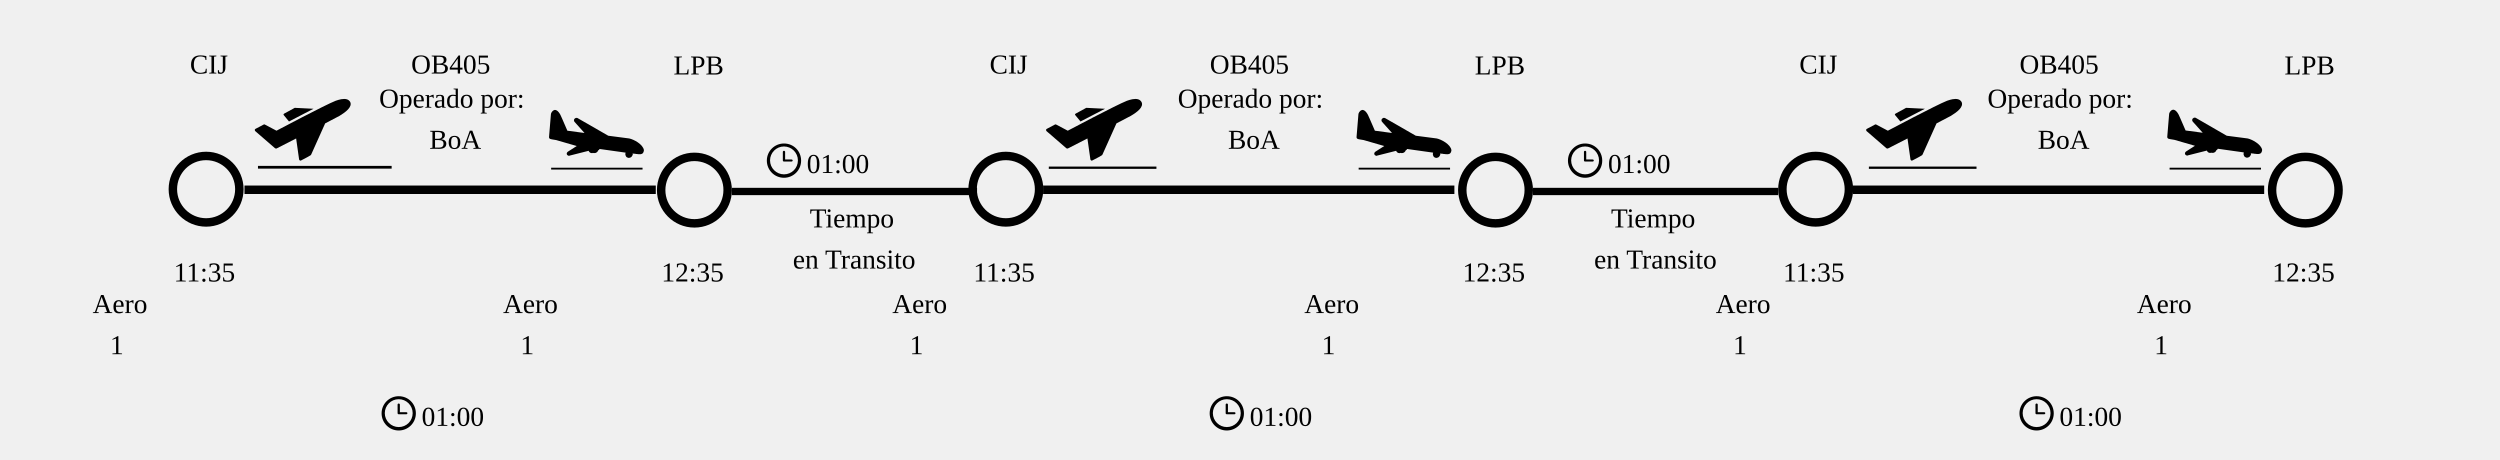
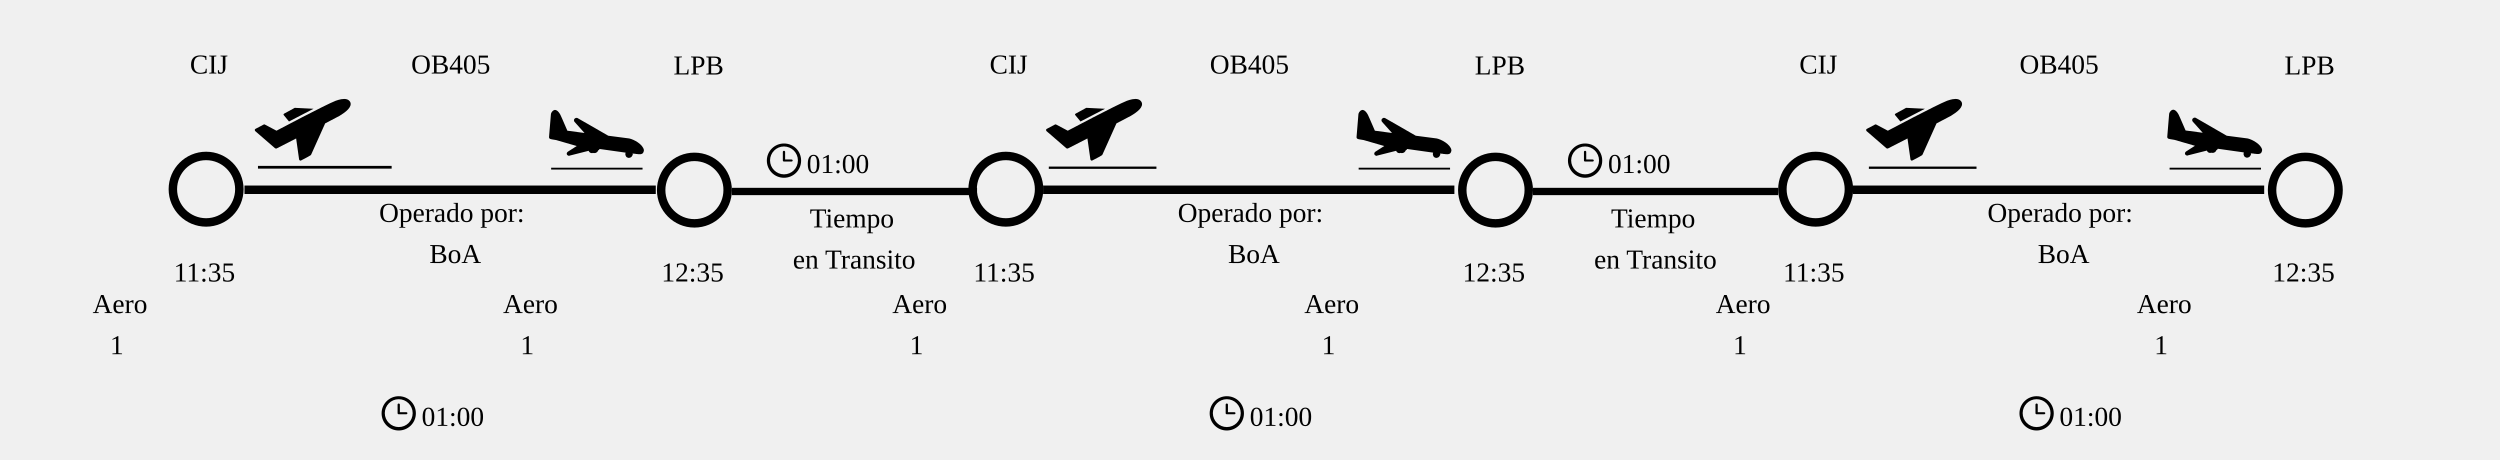
<svg xmlns="http://www.w3.org/2000/svg" version="1.1" x="0px" y="0px" viewBox="0 0 1094.1 201" style="enable-background:new 0 0 1094.1 201;" xml:space="preserve">
  <style type="text/css">
	.tres .st0{fill:#FFFFFF;}
	.tres .st1{fill:none;}
	.tres .st2{fill:#2C4465;}
	.tres .st4{font-size:16px;}
	.tres .st5{enable-background:new    ;}
	.tres .st6{font-size:15px;}
	.tres .st8{font-size:12px;}
	.tres .st9{fill:none;stroke:#FFFFFF;stroke-width:0.25;stroke-miterlimit:10;}
	.tres .st10{fill:#686868;}
</style>
  <g id="vuelo1">
    <g>
      <path class="st0" d="M90.2,99.2c-9.1,0-16.4-7.4-16.4-16.4c0-9.1,7.4-16.4,16.4-16.4c9.1,0,16.4,7.4,16.4,16.4    C106.6,91.9,99.2,99.2,90.2,99.2z M90.2,70.1c-7,0-12.7,5.7-12.7,12.7s5.7,12.7,12.7,12.7s12.7-5.7,12.7-12.7S97.2,70.1,90.2,70.1    z" />
    </g>
    <g>
      <rect x="107" y="81.2" class="st0" width="180" height="3.7" />
    </g>
    <g>
      <g>
        <line class="st1" x1="121.7" y1="60.5" x2="129.3" y2="60.5" />
      </g>
      <g>
        <line class="st1" x1="125.6" y1="56.7" x2="125.6" y2="64.3" />
      </g>
      <g>
        <path class="st2" d="M137.2,47.6l-8.1-0.4c-0.1,0-0.2,0-0.3,0.1l-4.4,2.4c-0.1,0.1-0.3,0.2-0.3,0.3c-0.1,0.1,0,0.3,0.1,0.4     l2.3,2.8c0.1,0,0.1-0.1,0.1-0.1L137.2,47.6z" />
      </g>
      <g>
        <path class="st2" d="M153.3,44.7L153.3,44.7c-0.3-0.6-1-1.4-2.7-1.4c-1.7,0-3.6,0.8-3.7,0.8c-4.6,1.8-25.9,13.1-25.9,13.1     l-5.1-2.7c-0.1-0.1-0.3-0.1-0.5,0l-3.6,1.9c-0.1,0.1-0.3,0.2-0.3,0.4c0,0.1,0.1,0.3,0.1,0.5l8.8,7.6c0.1,0.1,0.4,0.1,0.6,0.1     l8.6-4.4l1.3,9.2c0.1,0.1,0.1,0.3,0.3,0.4c0.1,0.1,0.1,0.1,0.3,0.1c0.1,0,0.1,0,0.3-0.1c1-0.5,1.5-0.8,2.1-1.1     c0.5-0.3,1.2-0.6,2.1-1.2c0.1-0.1,0.1-0.1,0.2-0.3l6.1-13.6l6.3-3.3C151.4,49,154.2,46.8,153.3,44.7L153.3,44.7z" />
      </g>
    </g>
    <g>
      <rect x="112.9" y="72.6" class="st2" width="58.5" height="1.2" />
    </g>
    <text data="salida1" transform="matrix(1 0 0 1 83.1106 32.1884)" class="st0 st3 st4">CIJ</text>
    <text data="aeropuertoSalida1" transform="matrix(1 0 0 1 40.5277 137.0176)" class="st5">
      <tspan x="0" y="0" class="st0 st3 st6">Aero</tspan>
      <tspan x="7.6" y="18" class="st0 st3 st6">1</tspan>
    </text>
    <text data="aeropuertoLlegada1" transform="matrix(1 0 0 1 220.1477 137.0176)" class="st5">
      <tspan x="0" y="0" class="st0 st3 st6">Aero</tspan>
      <tspan x="7.6" y="18" class="st0 st3 st6">1</tspan>
    </text>
    <text transform="matrix(1 0 0 1 48.0159 137.0177)" class="st7 st8">  </text>
    <text transform="matrix(1 0 0 1 132.8524 137.0177)" class="st7 st8">  </text>
    <text transform="matrix(1 0 0 1 137.3394 155.0177)" class="st7 st8"> </text>
    <text data="horaSalida1" transform="matrix(1 0 0 1 76.0244 123.1886)" class="st0 st3 st4">11:35</text>
    <text data="horaLlegada1" transform="matrix(1 0 0 1 289.4367 123.1886)" class="st0 st3 st4">12:35</text>
    <g>
      <path class="st0" d="M303.9,99.6c-9.1,0-16.4-7.4-16.4-16.4c0-9.1,7.4-16.4,16.4-16.4c9.1,0,16.4,7.4,16.4,16.4    C320.3,92.3,313,99.6,303.9,99.6z M303.9,70.5c-7,0-12.7,5.7-12.7,12.7s5.7,12.7,12.7,12.7s12.7-5.7,12.7-12.7    C316.7,76.2,310.9,70.5,303.9,70.5z" />
    </g>
    <g>
      <g>
        <path class="st2" d="M275.4,60.6l-9.2-1.2l-13.4-7.7c-0.1-0.1-0.3-0.1-0.4-0.1c-0.3-0.1-0.7,0.1-1,0.4c-0.3,0.4-0.3,1,0.1,1.4     l4.3,4.8l-7.5-1c-0.8-1.8-1.6-3.7-2.3-5.3c-1-2.6-2.1-3.8-3.2-3.8c-0.1,0-0.2,0.1-0.3,0.1c-0.9,0.3-1.4,1.4-1.4,1.8l-0.8,9.7     c-0.1,0.3,0,0.6,0.1,0.8c0.3,0.4,0.8,0.4,1.2,0.5l1.8,0.3l9,2.6l-3.9,2.5c-0.4,0.3-0.6,0.8-0.4,1.2c0.1,0.3,0.5,0.5,0.8,0.6     c0.1,0,0.3,0,0.4-0.1l8.3-2.1c0.2,0.5,0.7,1,1.3,1c0.2,0.1,0.4,0,0.6-0.1c0.1,0.1,0.3,0.1,0.5,0.1c0.8,0.1,1.6-0.5,1.8-1.2     c0.3-0.1,0.5-0.3,0.6-0.6l11.4,1.6c-0.1,0.1-0.1,0.3-0.1,0.5c-0.1,0.4,0.1,0.8,0.3,1.2c0.2,0.3,0.6,0.5,1,0.6c0.1,0,0.2,0,0.3,0     c0.1,0,0.3-0.1,0.4-0.1c0.6-0.1,1-0.7,1.2-1.3c0.1-0.1,0-0.4-0.1-0.5l1.2,0.1c0.3,0.1,0.5,0.1,0.7,0.1c0.5,0.1,1,0.1,1.5,0.1     c0.1,0,0.3-0.1,0.5-0.1c0.6-0.1,1-0.7,1.1-1.6v-0.1C281.4,63.1,277.3,61,275.4,60.6L275.4,60.6z" />
      </g>
      <g>
        <rect x="241.2" y="73.4" class="st2" width="40" height="0.8" />
      </g>
    </g>
    <text data="llegada1" transform="matrix(1 0 0 1 294.7488 32.6004)" class="st0 st3 st4">LPB</text>
    <line class="st9" x1="90.2" y1="194.9" x2="296.5" y2="194.9" />
    <g>
      <text data="duracion1" transform="matrix(1 0 0 1 184.5112 186.3646)" class="st0 st3 st6">01:00</text>
      <g>
        <path class="st2" d="M177.8,180.4H175v-3.3c0-0.3-0.2-0.5-0.5-0.5s-0.5,0.2-0.5,0.5v3.7c0,0.3,0.2,0.5,0.5,0.5h3.3     c0.3,0,0.5-0.2,0.5-0.5C178.3,180.6,178.1,180.4,177.8,180.4L177.8,180.4z" />
        <path class="st2" d="M174.5,173.4c-4.1,0-7.5,3.3-7.5,7.5c0,4.1,3.3,7.5,7.5,7.5c4.1,0,7.5-3.3,7.5-7.5S178.7,173.4,174.5,173.4z      M174.5,186.9c-3.3,0-6.1-2.7-6.1-6.1c0-3.3,2.7-6.1,6.1-6.1c3.3,0,6.1,2.7,6.1,6.1S177.9,186.9,174.5,186.9z" />
      </g>
    </g>
    <text transform="matrix(1 0 0 1 397.9883 137.0177)" class="st7 st8">  </text>
-     <text data="operado1" transform="matrix(1 0 0 1 165.9034 47.1123)" class="st5">
+     <text data="operado1" transform="matrix(1 0 0 1 165.9034 97.1123)" class="st5">
      <tspan x="0" y="0" class="st0 st3 st6">Operado por:</tspan>
      <tspan x="22" y="18" class="st0 st3 st6">BoA</tspan>
    </text>
    <text data="lineaVuelo1" transform="matrix(1 0 0 1 179.9251 32.1884)" class="st0 st3 st4">OB405</text>
  </g>
  <g id="transito1">
    <g id="Layer_2_2_">
      <g>
        <rect x="320.3" y="82.2" class="st10" width="107.3" height="3.2" />
      </g>
    </g>
    <text transform="matrix(1 0 0 1 354.3722 99.5317)" class="st5">
      <tspan x="0" y="0" class="st0 st3 st6">Tiempo </tspan>
      <tspan x="-7.4" y="18" class="st0 st3 st6">en Transito</tspan>
    </text>
    <g>
      <text data="transito1" transform="matrix(1 0 0 1 353.0626 75.7252)" class="st0 st3 st6">01:00</text>
      <g>
        <path class="st2" d="M346.4,69.8h-2.8v-3.3c0-0.3-0.2-0.5-0.5-0.5s-0.5,0.2-0.5,0.5v3.7c0,0.3,0.2,0.5,0.5,0.5h3.3     c0.3,0,0.5-0.2,0.5-0.5C346.9,70,346.7,69.8,346.4,69.8L346.4,69.8z" />
        <path class="st2" d="M343.1,62.8c-4.1,0-7.5,3.3-7.5,7.5c0,4.1,3.3,7.5,7.5,7.5c4.1,0,7.5-3.3,7.5-7.5S347.3,62.8,343.1,62.8z      M343.1,76.3c-3.3,0-6.1-2.7-6.1-6.1c0-3.3,2.7-6.1,6.1-6.1c3.3,0,6.1,2.7,6.1,6.1S346.5,76.3,343.1,76.3z" />
      </g>
    </g>
  </g>
  <g id="vuelo2">
-     <text data="operado2" transform="matrix(1 0 0 1 515.4247 47.1123)" class="st5">
+     <text data="operado2" transform="matrix(1 0 0 1 515.4247 97.1123)" class="st5">
      <tspan x="0" y="0" class="st0 st3 st6">Operado por:</tspan>
      <tspan x="22" y="18" class="st0 st3 st6">BoA</tspan>
    </text>
    <g>
      <path class="st0" d="M440.2,99.2c-9.1,0-16.4-7.4-16.4-16.4c0-9.1,7.4-16.4,16.4-16.4c9.1,0,16.4,7.4,16.4,16.4    C456.6,91.9,449.2,99.2,440.2,99.2z M440.2,70.1c-7,0-12.7,5.7-12.7,12.7s5.7,12.7,12.7,12.7s12.7-5.7,12.7-12.7    S447.2,70.1,440.2,70.1z" />
    </g>
    <g>
      <rect x="456.5" y="81.2" class="st0" width="180" height="3.7" />
    </g>
    <g>
      <g>
        <g>
          <line class="st1" x1="468.1" y1="60.5" x2="475.7" y2="60.5" />
        </g>
        <g>
          <line class="st1" x1="471.9" y1="56.7" x2="471.9" y2="64.3" />
        </g>
        <g>
          <path class="st2" d="M483.6,47.6l-8.1-0.4c-0.1,0-0.2,0-0.3,0.1l-4.4,2.4c-0.1,0.1-0.3,0.2-0.3,0.3c-0.1,0.1,0,0.3,0.1,0.4      l2.3,2.8c0.1,0,0.1-0.1,0.1-0.1L483.6,47.6z" />
        </g>
        <g>
          <path class="st2" d="M499.6,44.7L499.6,44.7c-0.3-0.6-1-1.4-2.7-1.4c-1.7,0-3.6,0.8-3.7,0.8c-4.6,1.8-25.9,13.1-25.9,13.1      l-5.1-2.7c-0.1-0.1-0.3-0.1-0.5,0l-3.6,1.9c-0.1,0.1-0.3,0.2-0.3,0.4c0,0.1,0.1,0.3,0.1,0.5l8.8,7.6c0.1,0.1,0.4,0.1,0.6,0.1      l8.6-4.4l1.3,9.2c0.1,0.1,0.1,0.3,0.3,0.4c0.1,0.1,0.1,0.1,0.3,0.1c0.1,0,0.1,0,0.3-0.1c1-0.5,1.5-0.8,2.1-1.1s1.2-0.6,2.1-1.2      c0.1-0.1,0.1-0.1,0.2-0.3l6.1-13.6l6.3-3.3C497.8,49,500.6,46.8,499.6,44.7L499.6,44.7z" />
        </g>
      </g>
      <g>
        <rect x="459" y="72.9" class="st2" width="47.1" height="1" />
      </g>
    </g>
    <text data="salida2" transform="matrix(1 0 0 1 433.083 32.1884)" class="st0 st3 st4">CIJ</text>
    <text data="lineaVuelo2" transform="matrix(1 0 0 1 529.4472 32.1884)" class="st0 st3 st4">OB405</text>
    <text data="aeropuertoSalida2" transform="matrix(1 0 0 1 390.5001 137.0176)" class="st5">
      <tspan x="0" y="0" class="st0 st3 st6">Aero</tspan>
      <tspan x="7.6" y="18" class="st0 st3 st6">1</tspan>
    </text>
    <text data="aeropuertoLlegada2" transform="matrix(1 0 0 1 570.8082 137.0176)" class="st5">
      <tspan x="0" y="0" class="st0 st3 st6">Aero</tspan>
      <tspan x="7.6" y="18" class="st0 st3 st6">1</tspan>
    </text>
    <text transform="matrix(1 0 0 1 452.9153 137.0177)" class="st7 st8">  </text>
    <text transform="matrix(1 0 0 1 556.2662 155.0177)" class="st7 st8"> </text>
    <text data="horaSalida2" transform="matrix(1 0 0 1 425.9969 123.1886)" class="st0 st3 st4">11:35</text>
    <text data="horaLlegada2" transform="matrix(1 0 0 1 640.0972 123.1886)" class="st0 st3 st4">12:35</text>
    <g>
      <path class="st0" d="M654.5,99.6c-9.1,0-16.4-7.4-16.4-16.4c0-9.1,7.4-16.4,16.4-16.4c9.1,0,16.4,7.4,16.4,16.4    C670.9,92.3,663.6,99.6,654.5,99.6z M654.5,70.5c-7,0-12.7,5.7-12.7,12.7s5.7,12.7,12.7,12.7s12.7-5.7,12.7-12.7    C667.3,76.2,661.5,70.5,654.5,70.5z" />
    </g>
    <g>
      <g>
        <path class="st2" d="M628.8,60.6l-9.2-1.2l-13.4-7.7c-0.1-0.1-0.3-0.1-0.4-0.1c-0.3-0.1-0.7,0.1-1,0.4c-0.3,0.4-0.3,1,0.1,1.4     l4.3,4.8l-7.5-1c-0.8-1.8-1.6-3.7-2.3-5.3c-1-2.6-2.1-3.8-3.2-3.8c-0.1,0-0.2,0.1-0.3,0.1c-0.9,0.3-1.4,1.4-1.4,1.8l-0.8,9.7     c-0.1,0.3,0,0.6,0.1,0.8c0.3,0.4,0.8,0.4,1.2,0.5l1.8,0.3l9,2.6l-3.9,2.5c-0.4,0.3-0.6,0.8-0.4,1.2c0.1,0.3,0.5,0.5,0.8,0.6     c0.1,0,0.3,0,0.4-0.1l8.3-2.1c0.2,0.5,0.7,1,1.3,1c0.2,0.1,0.4,0,0.6-0.1c0.1,0.1,0.3,0.1,0.5,0.1c0.8,0.1,1.6-0.5,1.8-1.2     c0.3-0.1,0.5-0.3,0.6-0.6l11.4,1.6c-0.1,0.1-0.1,0.3-0.1,0.5c-0.1,0.4,0.1,0.8,0.3,1.2c0.2,0.3,0.6,0.5,1,0.6c0.1,0,0.2,0,0.3,0     c0.1,0,0.3-0.1,0.4-0.1c0.6-0.1,1-0.7,1.2-1.3c0.1-0.1,0-0.4-0.1-0.5l1.2,0.1c0.3,0.1,0.5,0.1,0.7,0.1c0.5,0.1,1,0.1,1.5,0.1     c0.1,0,0.3-0.1,0.5-0.1c0.6-0.1,1-0.7,1.1-1.6v-0.1C634.8,63.1,630.7,61,628.8,60.6L628.8,60.6z" />
      </g>
      <g>
        <rect x="594.6" y="73.4" class="st2" width="40" height="0.8" />
      </g>
    </g>
    <text data="llegada2" transform="matrix(1 0 0 1 645.4093 32.6004)" class="st0 st3 st4">LPB</text>
    <line class="st9" x1="440.2" y1="194.9" x2="654.5" y2="194.9" />
    <g>
      <text data="duracion2" transform="matrix(1 0 0 1 546.9285 186.3646)" class="st0 st3 st6">01:00</text>
      <g>
        <path class="st2" d="M540.2,180.4h-2.8v-3.3c0-0.3-0.2-0.5-0.5-0.5s-0.5,0.2-0.5,0.5v3.7c0,0.3,0.2,0.5,0.5,0.5h3.3     c0.3,0,0.5-0.2,0.5-0.5C540.7,180.6,540.5,180.4,540.2,180.4L540.2,180.4z" />
        <path class="st2" d="M536.9,173.4c-4.1,0-7.5,3.3-7.5,7.5c0,4.1,3.3,7.5,7.5,7.5c4.1,0,7.5-3.3,7.5-7.5S541.1,173.4,536.9,173.4z      M536.9,186.9c-3.3,0-6.1-2.7-6.1-6.1c0-3.3,2.7-6.1,6.1-6.1c3.3,0,6.1,2.7,6.1,6.1S540.3,186.9,536.9,186.9z" />
      </g>
    </g>
  </g>
  <g id="transito2">
    <g id="Layer_2_1_">
      <g>
        <rect x="670.9" y="82.2" class="st10" width="107.3" height="3.2" />
      </g>
    </g>
    <text transform="matrix(1 0 0 1 705.0327 99.5317)" class="st5">
      <tspan x="0" y="0" class="st0 st3 st6">Tiempo </tspan>
      <tspan x="-7.4" y="18" class="st0 st3 st6">en Transito</tspan>
    </text>
    <g>
      <text data="transito2" transform="matrix(1 0 0 1 703.723 75.7252)" class="st0 st3 st6">01:00</text>
      <g>
        <path class="st2" d="M697,69.8h-2.8v-3.3c0-0.3-0.2-0.5-0.5-0.5s-0.5,0.2-0.5,0.5v3.7c0,0.3,0.2,0.5,0.5,0.5h3.3     c0.3,0,0.5-0.2,0.5-0.5C697.5,70,697.3,69.8,697,69.8L697,69.8z" />
        <path class="st2" d="M693.7,62.8c-4.1,0-7.5,3.3-7.5,7.5c0,4.1,3.3,7.5,7.5,7.5c4.1,0,7.5-3.3,7.5-7.5S697.9,62.8,693.7,62.8z      M693.7,76.3c-3.3,0-6.1-2.7-6.1-6.1c0-3.3,2.7-6.1,6.1-6.1c3.3,0,6.1,2.7,6.1,6.1S697.1,76.3,693.7,76.3z" />
      </g>
    </g>
  </g>
  <g id="vuelo3">
-     <text data="operado3" transform="matrix(1 0 0 1 869.7853 47.1123)" class="st5">
+     <text data="operado3" transform="matrix(1 0 0 1 869.7853 97.1123)" class="st5">
      <tspan x="0" y="0" class="st0 st3 st6">Operado por:</tspan>
      <tspan x="22" y="18" class="st0 st3 st6">BoA</tspan>
    </text>
    <g>
      <path class="st0" d="M794.6,99.2c-9.1,0-16.4-7.4-16.4-16.4c0-9.1,7.4-16.4,16.4-16.4c9.1,0,16.4,7.4,16.4,16.4    C811,91.9,803.6,99.2,794.6,99.2z M794.6,70.1c-7,0-12.7,5.7-12.7,12.7s5.7,12.7,12.7,12.7s12.7-5.7,12.7-12.7    S801.6,70.1,794.6,70.1z" />
    </g>
    <g>
      <rect x="810.9" y="81.2" class="st0" width="180" height="3.7" />
    </g>
    <g>
      <g>
        <g>
          <line class="st1" x1="826.9" y1="60.5" x2="834.5" y2="60.5" />
        </g>
        <g>
          <line class="st1" x1="830.8" y1="56.7" x2="830.8" y2="64.3" />
        </g>
        <g>
          <path class="st2" d="M842.4,47.6l-8.1-0.4c-0.1,0-0.2,0-0.3,0.1l-4.4,2.4c-0.1,0.1-0.3,0.2-0.3,0.3c-0.1,0.1,0,0.3,0.1,0.4      l2.3,2.8c0.1,0,0.1-0.1,0.1-0.1L842.4,47.6z" />
        </g>
        <g>
          <path class="st2" d="M858.5,44.7L858.5,44.7c-0.3-0.6-1-1.4-2.7-1.4c-1.7,0-3.6,0.8-3.7,0.8c-4.6,1.8-25.9,13.1-25.9,13.1      l-5.1-2.7c-0.1-0.1-0.3-0.1-0.5,0l-3.6,1.9c-0.1,0.1-0.3,0.2-0.3,0.4c0,0.1,0.1,0.3,0.1,0.5l8.8,7.6c0.1,0.1,0.4,0.1,0.6,0.1      l8.6-4.4l1.3,9.2c0.1,0.1,0.1,0.3,0.3,0.4c0.1,0.1,0.1,0.1,0.3,0.1c0.1,0,0.1,0,0.3-0.1c1-0.5,1.5-0.8,2.1-1.1      c0.5-0.3,1.2-0.6,2.1-1.2c0.1-0.1,0.1-0.1,0.2-0.3l6.1-13.6l6.3-3.3C856.6,49,859.4,46.8,858.5,44.7L858.5,44.7z" />
        </g>
      </g>
      <g>
        <rect x="817.9" y="72.9" class="st2" width="47.1" height="1" />
      </g>
    </g>
    <text data="salida3" transform="matrix(1 0 0 1 787.4434 32.1884)" class="st0 st3 st4">CIJ</text>
    <text data="lineaVuelo3" transform="matrix(1 0 0 1 883.8076 32.1884)" class="st0 st3 st4">OB405</text>
    <text data="aeropuertoSalida3" transform="matrix(1 0 0 1 750.8606 137.0176)" class="st5">
      <tspan x="0" y="0" class="st0 st3 st6">Aero</tspan>
      <tspan x="7.6" y="18" class="st0 st3 st6">1</tspan>
    </text>
    <text data="aeropuertoLlegada3" transform="matrix(1 0 0 1 935.1686 137.0176)" class="st5">
      <tspan x="0" y="0" class="st0 st3 st6">Aero</tspan>
      <tspan x="7.6" y="18" class="st0 st3 st6">1</tspan>
    </text>
    <text transform="matrix(1 0 0 1 807.2758 137.0177)" class="st7 st8">  </text>
    <text transform="matrix(1 0 0 1 910.6266 155.0177)" class="st7 st8"> </text>
    <text data="horaSalida3" transform="matrix(1 0 0 1 780.3573 123.1886)" class="st0 st3 st4">11:35</text>
    <text data="horaLlegada3" transform="matrix(1 0 0 1 994.4577 123.1886)" class="st0 st3 st4">12:35</text>
    <g>
      <path class="st0" d="M1008.9,99.6c-9.1,0-16.4-7.4-16.4-16.4c0-9.1,7.4-16.4,16.4-16.4c9.1,0,16.4,7.4,16.4,16.4    C1025.3,92.3,1018,99.6,1008.9,99.6z M1008.9,70.5c-7,0-12.7,5.7-12.7,12.7s5.7,12.7,12.7,12.7s12.7-5.7,12.7-12.7    C1021.7,76.2,1015.9,70.5,1008.9,70.5z" />
    </g>
    <g>
      <g>
        <path class="st2" d="M983.7,60.6l-9.2-1.2L961,51.6c-0.1-0.1-0.3-0.1-0.4-0.1c-0.3-0.1-0.7,0.1-1,0.4c-0.3,0.4-0.3,1,0.1,1.4     l4.3,4.8l-7.5-1c-0.8-1.8-1.6-3.7-2.3-5.3c-1-2.6-2.1-3.8-3.2-3.8c-0.1,0-0.2,0.1-0.3,0.1c-0.9,0.3-1.4,1.4-1.4,1.8l-0.8,9.7     c-0.1,0.3,0,0.6,0.1,0.8c0.3,0.4,0.8,0.4,1.2,0.5l1.8,0.3l9,2.6l-3.9,2.5c-0.4,0.3-0.6,0.8-0.4,1.2c0.1,0.3,0.5,0.5,0.8,0.6     c0.1,0,0.3,0,0.4-0.1l8.3-2.1c0.2,0.5,0.7,1,1.3,1c0.2,0.1,0.4,0,0.6-0.1c0.1,0.1,0.3,0.1,0.5,0.1c0.8,0.1,1.6-0.5,1.8-1.2     c0.3-0.1,0.5-0.3,0.6-0.6l11.4,1.6c-0.1,0.1-0.1,0.3-0.1,0.5c-0.1,0.4,0.1,0.8,0.3,1.2c0.2,0.3,0.6,0.5,1,0.6c0.1,0,0.2,0,0.3,0     c0.1,0,0.3-0.1,0.4-0.1c0.6-0.1,1-0.7,1.2-1.3c0.1-0.1,0-0.4-0.1-0.5l1.2,0.1c0.3,0.1,0.5,0.1,0.7,0.1c0.5,0.1,1,0.1,1.5,0.1     c0.1,0,0.3-0.1,0.5-0.1c0.6-0.1,1-0.7,1.1-1.6v-0.1C989.6,63.1,985.5,61,983.7,60.6L983.7,60.6z" />
      </g>
      <g>
        <rect x="949.5" y="73.4" class="st2" width="40" height="0.8" />
      </g>
    </g>
    <text data="llegada3" transform="matrix(1 0 0 1 999.7698 32.6004)" class="st0 st3 st4">LPB</text>
    <line class="st9" x1="803.5" y1="194.9" x2="1017.8" y2="194.9" />
    <g>
      <text data="duracion3" transform="matrix(1 0 0 1 901.2889 186.3646)" class="st0 st3 st6">01:00</text>
      <g>
        <path class="st2" d="M894.6,180.4h-2.8v-3.3c0-0.3-0.2-0.5-0.5-0.5s-0.5,0.2-0.5,0.5v3.7c0,0.3,0.2,0.5,0.5,0.5h3.3     c0.3,0,0.5-0.2,0.5-0.5C895.1,180.6,894.9,180.4,894.6,180.4L894.6,180.4z" />
        <path class="st2" d="M891.3,173.4c-4.1,0-7.5,3.3-7.5,7.5c0,4.1,3.3,7.5,7.5,7.5c4.1,0,7.5-3.3,7.5-7.5S895.5,173.4,891.3,173.4z      M891.3,186.9c-3.3,0-6.1-2.7-6.1-6.1c0-3.3,2.7-6.1,6.1-6.1c3.3,0,6.1,2.7,6.1,6.1S894.7,186.9,891.3,186.9z" />
      </g>
    </g>
  </g>
</svg>
